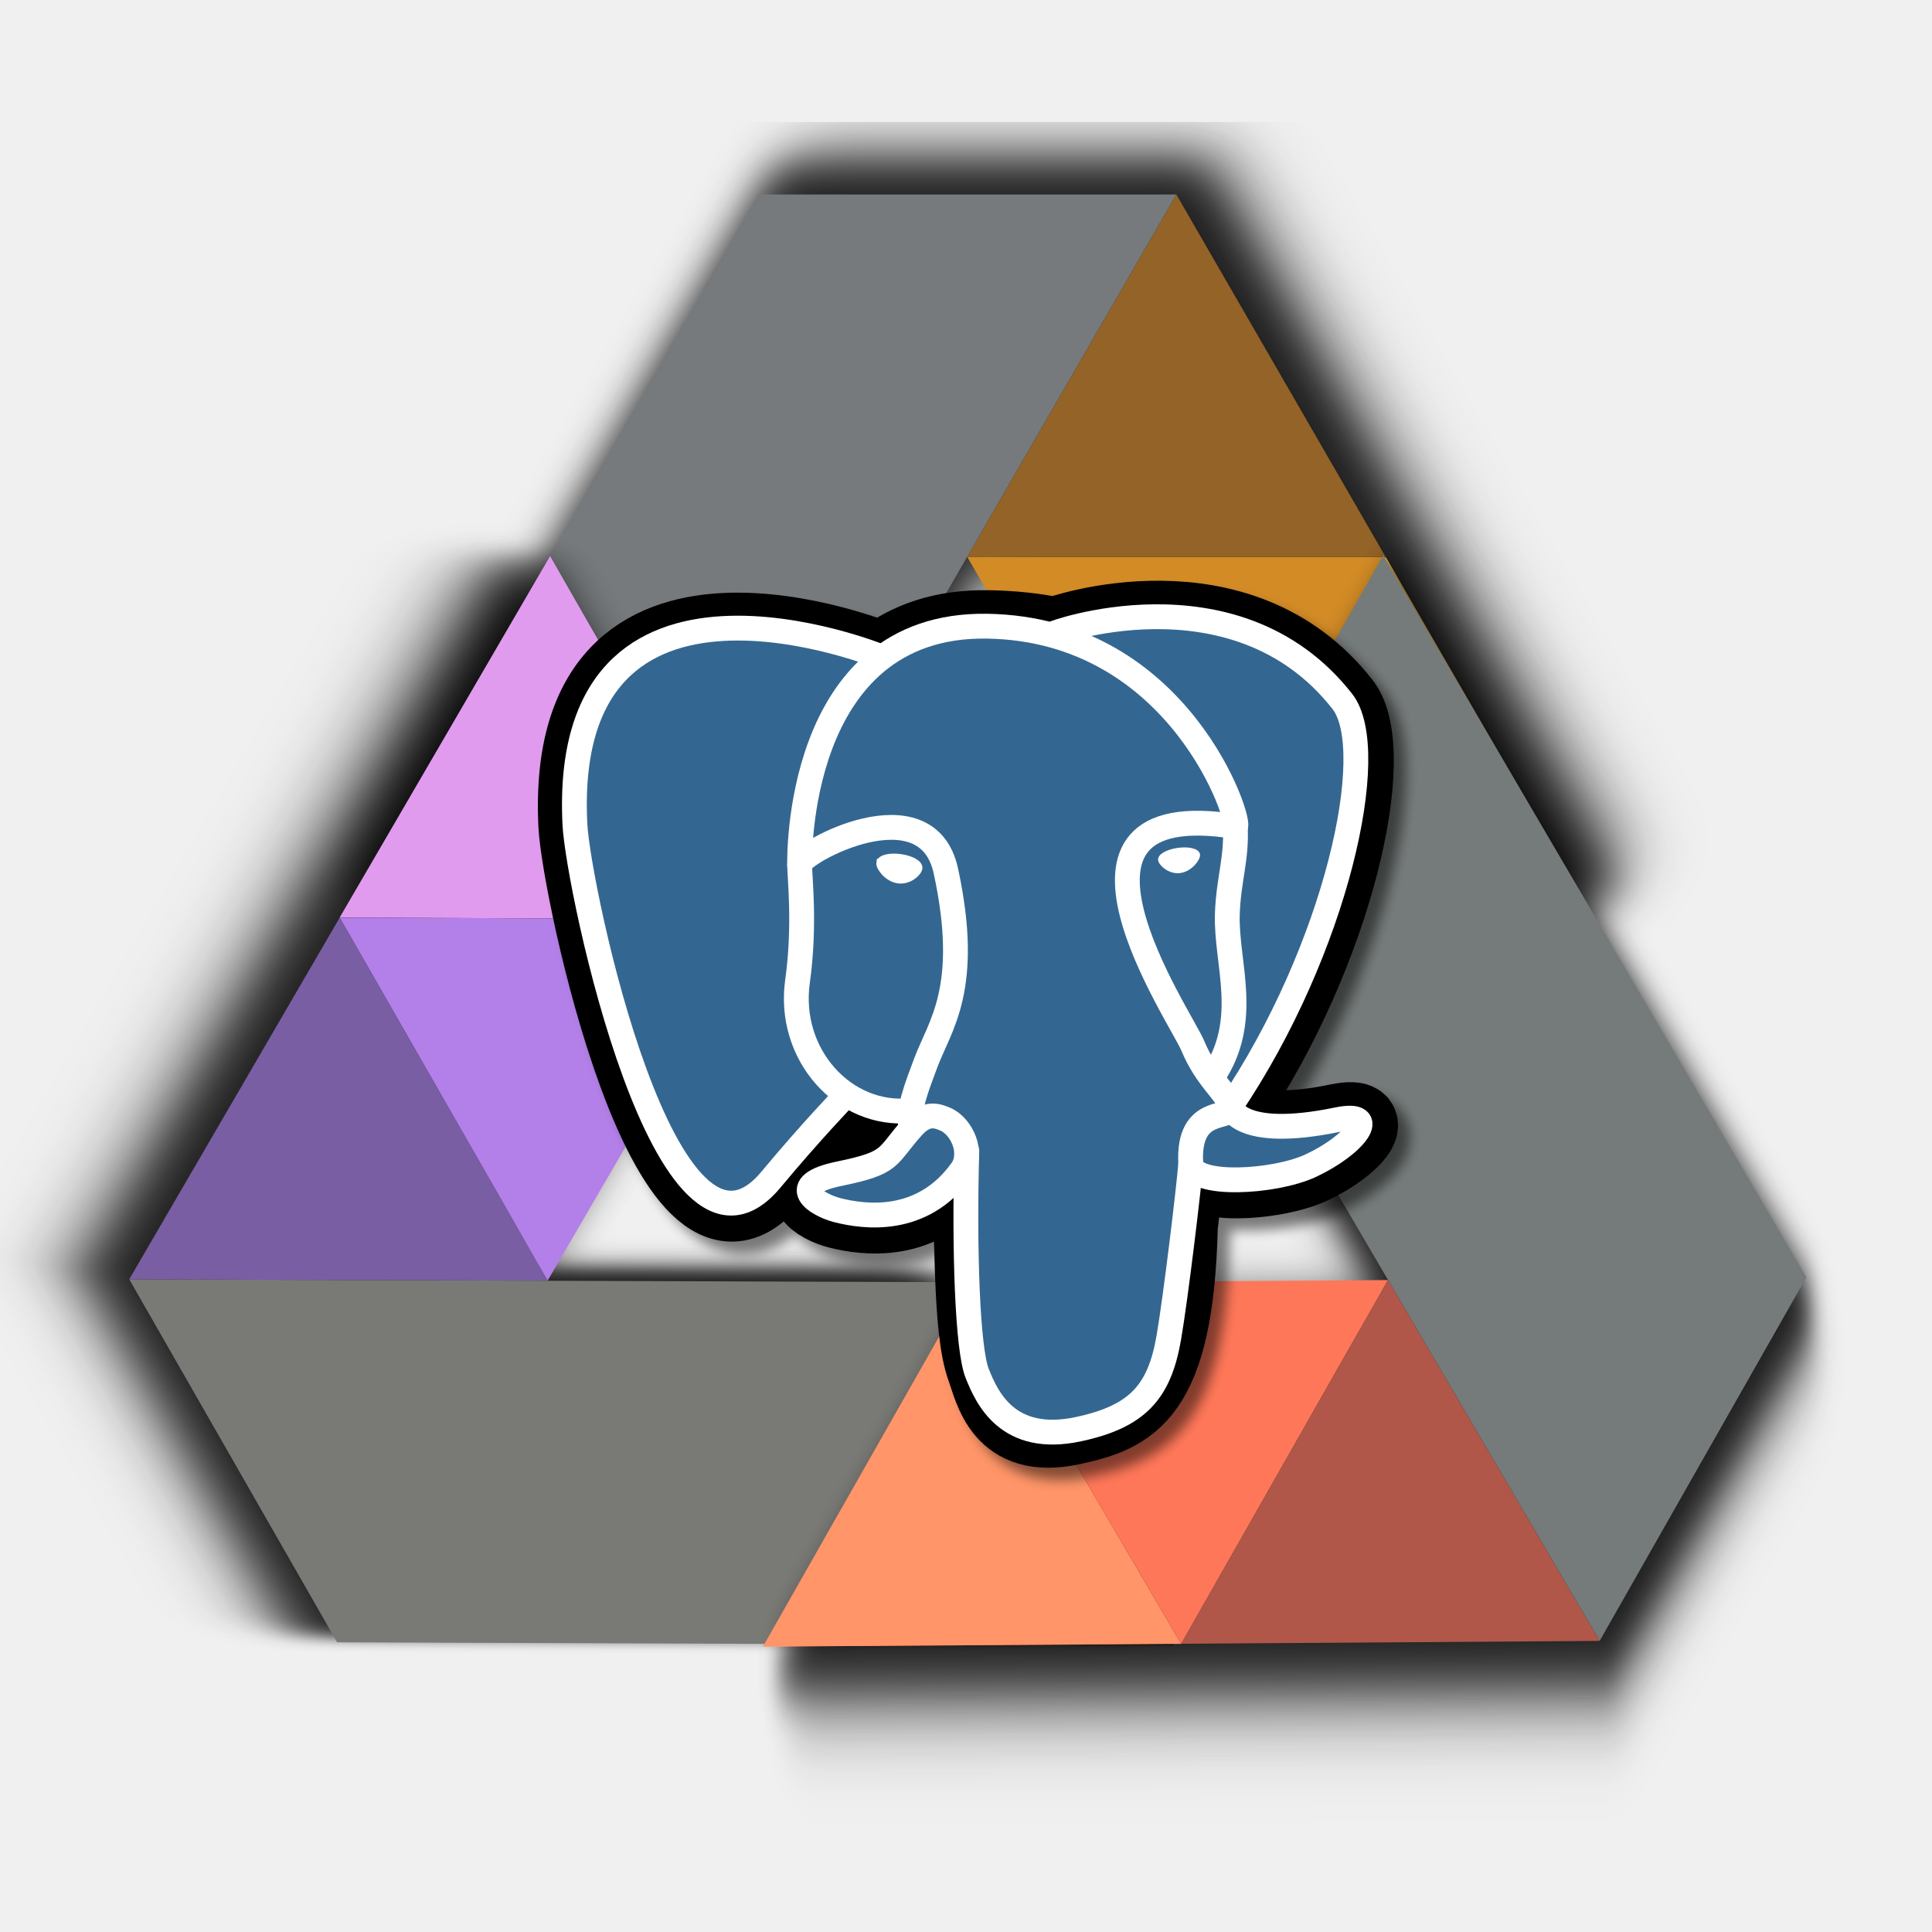
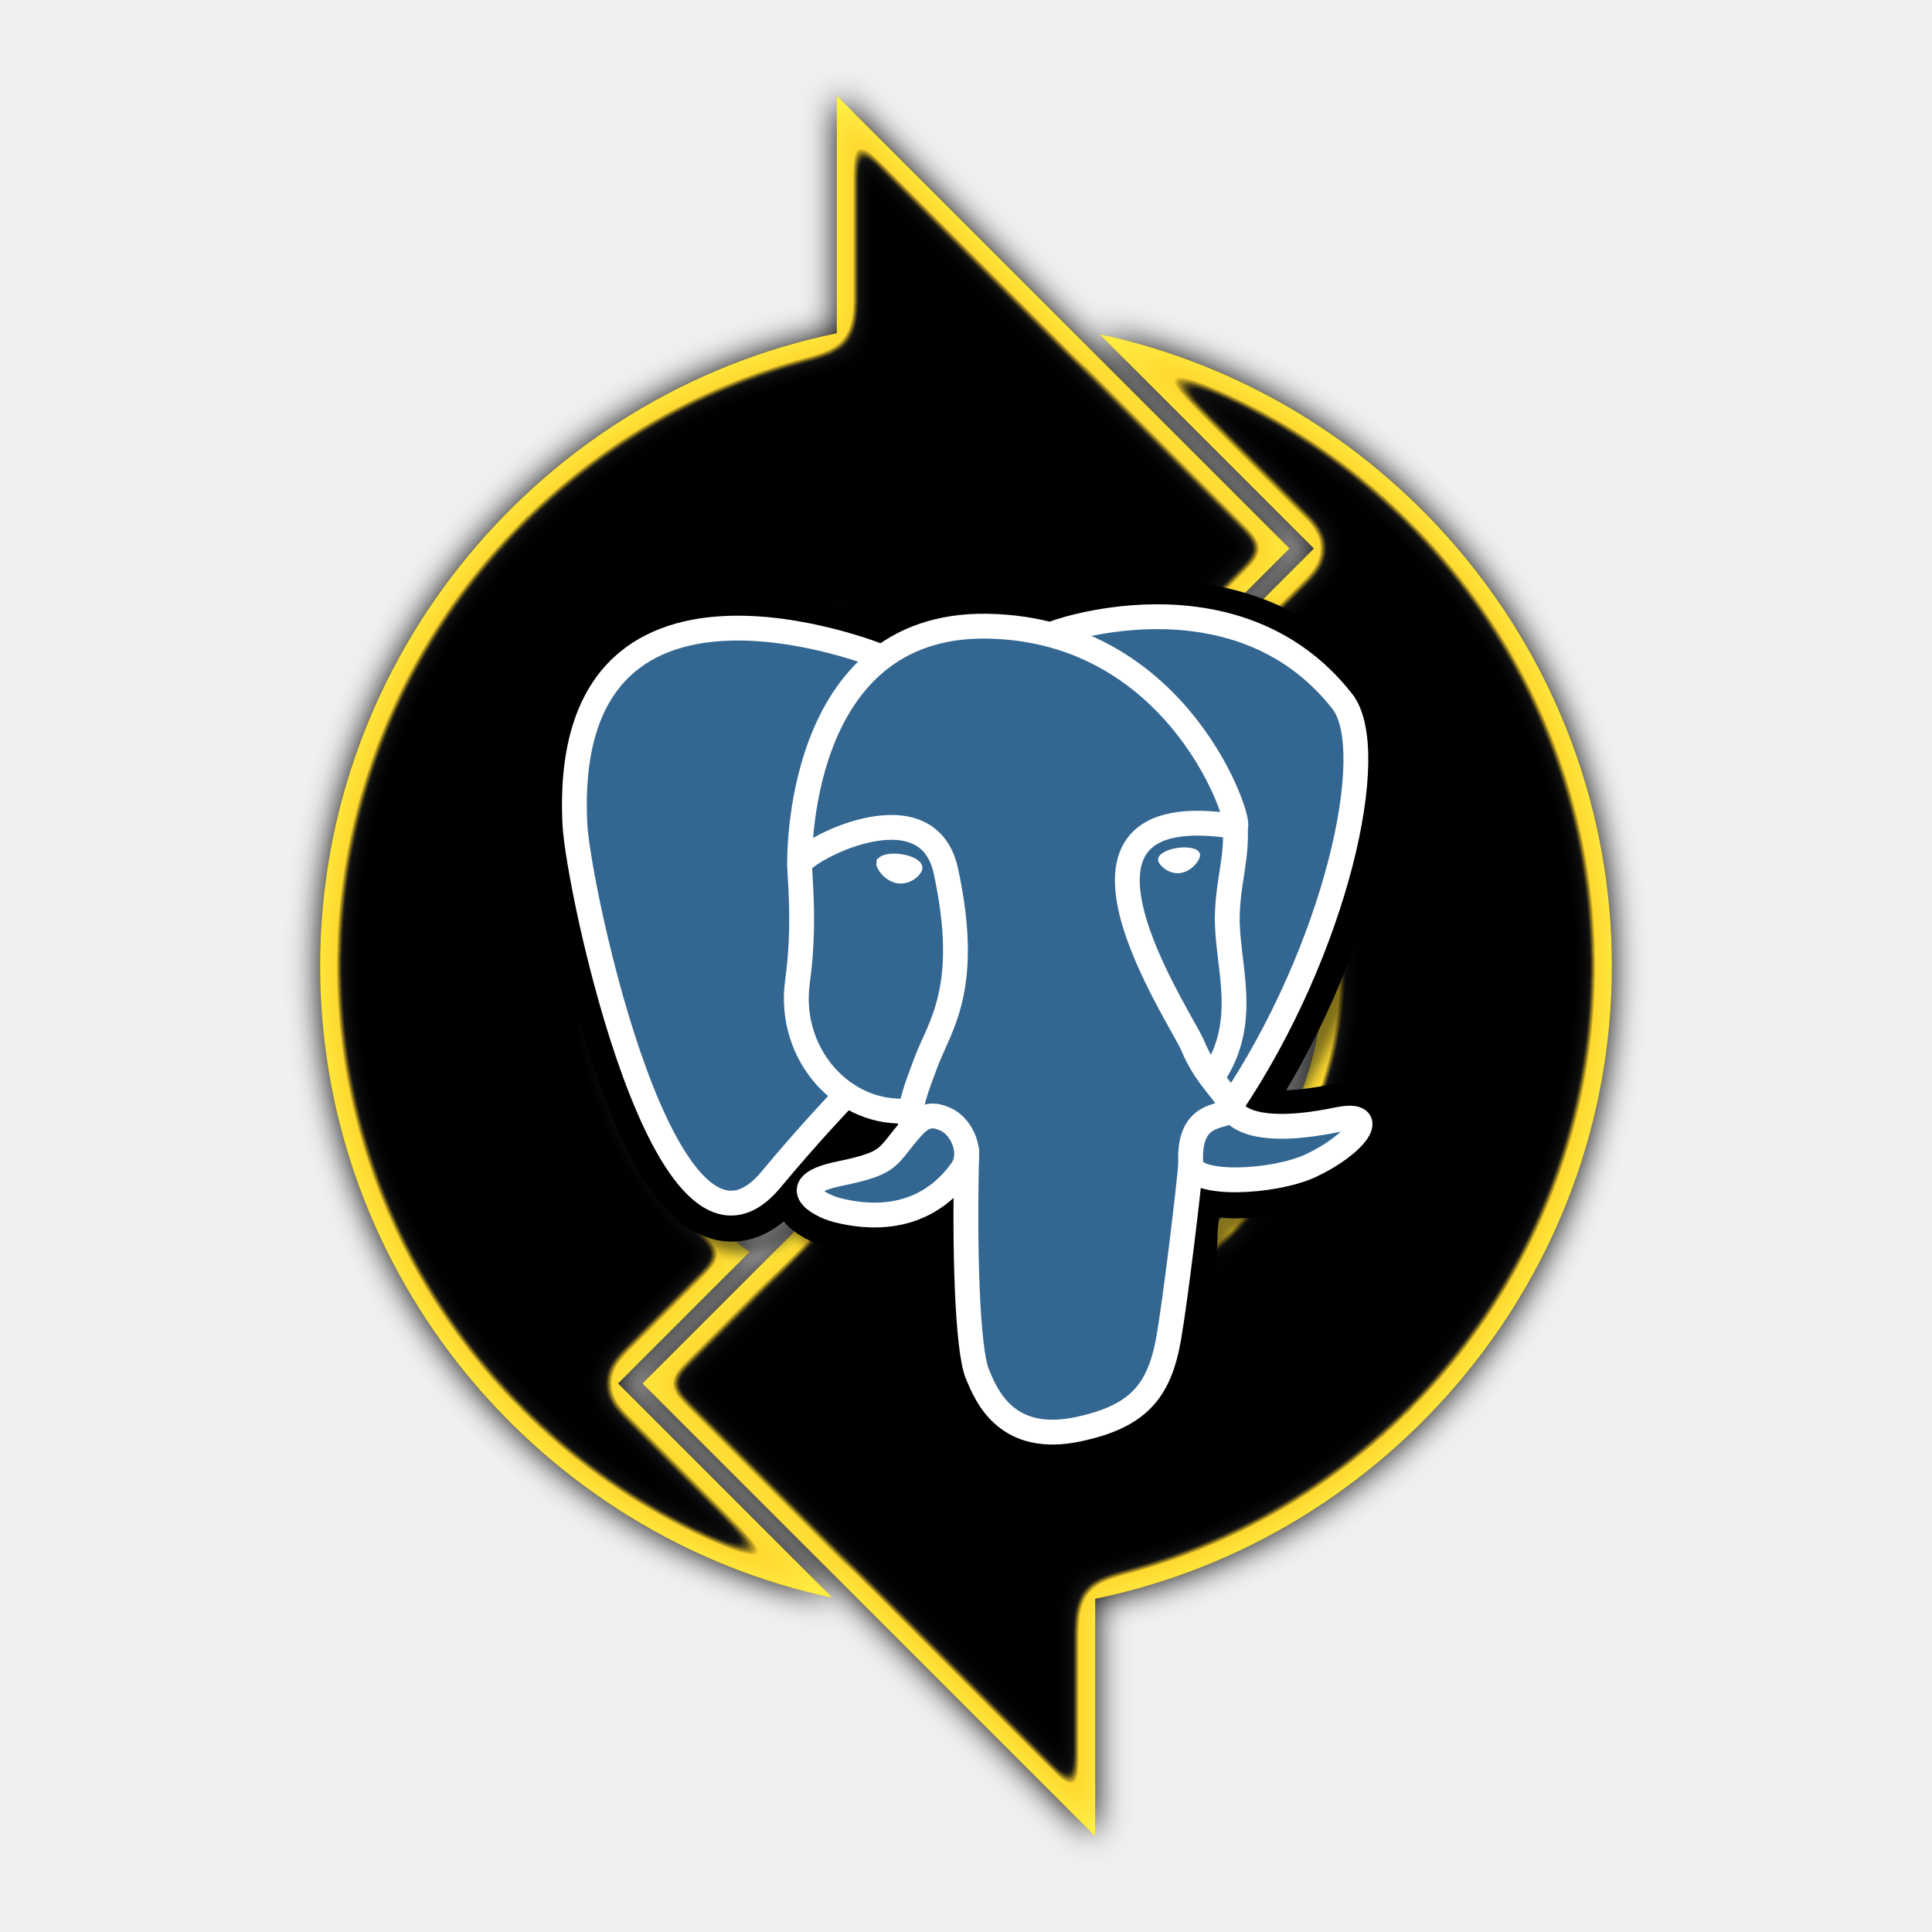
<svg xmlns="http://www.w3.org/2000/svg" id="svg3430" width="800" height="800" viewBox="0 0 800 800.001" version="1.1">
  <defs id="defs3434">
    <clipPath id="clipPath3444">
      <path id="path3446" d="M 11.52,162 C 11.52,81.677 135.307,16.56 288,16.56 440.693,16.56 564.48,81.678 564.48,162 564.48,242.322 440.693,307.44 288,307.44 135.307,307.44 11.52,242.32 11.52,162" />
    </clipPath>
    <radialGradient id="radialGradient3452" cx="0" cy="0" r="1" fx="0" fy="0" gradientTransform="matrix(363.06,0,0,-363.06,177.52,256.31)" gradientUnits="userSpaceOnUse" spreadMethod="pad">
      <stop id="stop3454" offset="0" stop-color="#aeb2d5" />
      <stop id="stop3456" offset="0.3" stop-color="#aeb2d5" />
      <stop id="stop3458" offset="0.75" stop-color="#484c89" />
      <stop id="stop3460" offset="1" stop-color="#484c89" />
    </radialGradient>
    <clipPath id="clipPath3468">
      <path id="path3470" d="M 0,324 H 576 V 0 H 0 Z" />
    </clipPath>
    <clipPath id="clipPath3480">
      <path id="path3482" d="M 0,324 H 576 V 0 H 0 Z" />
    </clipPath>
-     <filter style="color-interpolation-filters:sRGB" id="filter4622">
+     <filter style="color-interpolation-filters:sRGB" id="filter4622" x="-0.122" y="-0.211" width="1.294" height="1.509">
      <feFlood flood-opacity="0.498" flood-color="rgb(0,0,0)" result="flood" id="feFlood4612" />
      <feComposite in="flood" in2="SourceGraphic" operator="in" result="composite1" id="feComposite4614" />
      <feGaussianBlur in="composite1" stdDeviation="6" result="blur" id="feGaussianBlur4616" />
      <feOffset dx="6" dy="6" result="offset" id="feOffset4618" />
      <feComposite in="SourceGraphic" in2="offset" operator="over" result="fbSourceGraphic" id="feComposite4620" />
      <feColorMatrix result="fbSourceGraphicAlpha" in="fbSourceGraphic" values="0 0 0 -1 0 0 0 0 -1 0 0 0 0 -1 0 0 0 0 1 0" id="feColorMatrix4624" />
      <feFlood id="feFlood4626" flood-opacity="0.498" flood-color="rgb(0,0,0)" result="flood" in="fbSourceGraphic" />
      <feComposite in2="fbSourceGraphic" id="feComposite4628" in="flood" operator="in" result="composite1" />
      <feGaussianBlur id="feGaussianBlur4630" in="composite1" stdDeviation="6" result="blur" />
      <feOffset id="feOffset4632" dx="6" dy="6" result="offset" />
      <feComposite in2="offset" id="feComposite4634" in="fbSourceGraphic" operator="over" result="fbSourceGraphic" />
      <feColorMatrix result="fbSourceGraphicAlpha" in="fbSourceGraphic" values="0 0 0 -1 0 0 0 0 -1 0 0 0 0 -1 0 0 0 0 1 0" id="feColorMatrix4636" />
      <feFlood id="feFlood4638" flood-opacity="0.498" flood-color="rgb(0,0,0)" result="flood" in="fbSourceGraphic" />
      <feComposite in2="fbSourceGraphic" id="feComposite4640" in="flood" operator="in" result="composite1" />
      <feGaussianBlur id="feGaussianBlur4642" in="composite1" stdDeviation="6" result="blur" />
      <feOffset id="feOffset4644" dx="6" dy="6" result="offset" />
      <feComposite in2="offset" id="feComposite4646" in="fbSourceGraphic" operator="over" result="composite2" />
    </filter>
    <filter style="color-interpolation-filters:sRGB" id="filter3861">
      <feColorMatrix type="hueRotate" values="112" result="color1" id="feColorMatrix3857" />
      <feColorMatrix type="saturate" values="0.6" result="fbSourceGraphic" id="feColorMatrix3859" />
      <feColorMatrix result="fbSourceGraphicAlpha" in="fbSourceGraphic" values="0 0 0 -1 0 0 0 0 -1 0 0 0 0 -1 0 0 0 0 1 0" id="feColorMatrix3863" />
      <feColorMatrix id="feColorMatrix3865" type="hueRotate" values="112" result="color1" in="fbSourceGraphic" />
      <feColorMatrix id="feColorMatrix3867" type="saturate" values="0.6" result="color2" />
    </filter>
    <filter style="color-interpolation-filters:sRGB" id="filter3873">
      <feColorMatrix type="hueRotate" values="112" result="color1" id="feColorMatrix3869" />
      <feColorMatrix type="saturate" values="0.6" result="fbSourceGraphic" id="feColorMatrix3871" />
      <feColorMatrix result="fbSourceGraphicAlpha" in="fbSourceGraphic" values="0 0 0 -1 0 0 0 0 -1 0 0 0 0 -1 0 0 0 0 1 0" id="feColorMatrix3911" />
      <feColorMatrix id="feColorMatrix3913" type="hueRotate" values="323" result="color1" in="fbSourceGraphic" />
      <feColorMatrix id="feColorMatrix3915" type="saturate" values="0.61" result="color2" />
    </filter>
-     <filter style="color-interpolation-filters:sRGB" id="filter4017">
+     <filter style="color-interpolation-filters:sRGB" id="filter4017" x="-0.122" y="-0.211" width="1.294" height="1.509">
      <feColorMatrix type="hueRotate" values="327" result="color1" id="feColorMatrix4013" />
      <feColorMatrix type="saturate" values="1" result="color2" id="feColorMatrix4015" />
    </filter>
-     <filter style="color-interpolation-filters:sRGB" id="filter4135">
+     <filter style="color-interpolation-filters:sRGB" id="filter4135" x="0" y="0" width="1" height="1">
      <feColorMatrix type="hueRotate" values="229" result="color1" id="feColorMatrix4131" />
      <feColorMatrix type="saturate" values="0.79" result="color2" id="feColorMatrix4133" />
    </filter>
    <linearGradient x1="0" y1="0" x2="1" y2="0" gradientUnits="userSpaceOnUse" gradientTransform="matrix(-4.02e-6,-91.8907,-91.8907,4.02e-6,85.8809,161.434)" spreadMethod="pad" id="linearGradient3027">
      <stop style="stop-opacity:1;stop-color:#97d9f6" offset="0" id="stop3029" />
      <stop style="stop-opacity:1;stop-color:#0f80cc" offset="0.92" id="stop3031" />
      <stop style="stop-opacity:1;stop-color:#0f80cc" offset="1" id="stop3033" />
    </linearGradient>
    <filter style="color-interpolation-filters:sRGB;" id="filter1553">
      <feFlood flood-opacity="0.498" flood-color="rgb(0,0,0)" result="flood" id="feFlood1543" />
      <feComposite in="flood" in2="SourceGraphic" operator="in" result="composite1" id="feComposite1545" />
      <feGaussianBlur in="composite1" stdDeviation="3" result="blur" id="feGaussianBlur1547" />
      <feOffset dx="6" dy="6" result="offset" id="feOffset1549" />
      <feComposite in="SourceGraphic" in2="offset" operator="over" result="composite2" id="feComposite1551" />
    </filter>
-     <filter style="color-interpolation-filters:sRGB;" id="filter3272">
+     <filter style="color-interpolation-filters:sRGB;" id="filter3272" x="-0.017" y="-0.062" width="1.094" height="1.137">
      <feFlood flood-opacity="0.498" flood-color="rgb(0,0,0)" result="flood" id="feFlood3262" />
      <feComposite in="flood" in2="SourceGraphic" operator="in" result="composite1" id="feComposite3264" />
      <feGaussianBlur in="composite1" stdDeviation="3" result="blur" id="feGaussianBlur3266" />
      <feOffset dx="6" dy="6" result="offset" id="feOffset3268" />
      <feComposite in="SourceGraphic" in2="offset" operator="over" result="composite2" id="feComposite3270" />
    </filter>
+     <filter height="1.044" width="1.059" y="-0.022" x="-0.03" style="color-interpolation-filters:sRGB" id="filter776">
+       <feGaussianBlur stdDeviation="5" in="SourceAlpha" result="result1" id="feGaussianBlur764" />
+       <feComposite operator="arithmetic" k2="3.2" k1="-1" k4="-2" result="result3" in2="result1" id="feComposite766" k3="0" />
+       <feColorMatrix values="1 0 0 0 0 0 1 0 0 0 0 0 1 0 0 0 0 0 10 0 " result="result2" id="feColorMatrix768" />
+       <feComposite result="fbSourceGraphic" in="SourceGraphic" operator="out" in2="result2" id="feComposite770" />
+       <feBlend mode="multiply" in="result1" in2="fbSourceGraphic" result="result91" id="feBlend772" />
+       <feBlend mode="screen" in="fbSourceGraphic" in2="result91" id="feBlend774" />
+     </filter>
  </defs>
-   <g id="g4190" transform="matrix(1.169715,0,0,1.169715,521.9276,609.4255)">
-     <g transform="matrix(1.25,0,0,-1.25,-464.4007,-115.7007)" id="g3795" style="filter:url(#filter4622)">
-       <g id="g3793" transform="matrix(28.37702,0,0,-28.37702,108.7903,8415.585)">
-         <g id="g3791" transform="matrix(0.015609,0,0,-0.015609,-18.251,294.31)" style="clip-rule:evenodd;image-rendering:optimizeQuality;shape-rendering:geometricPrecision">
-           <path id="path3783" d="M 1708.7,0 1842.5,231.62 1976.2,0 Z" style="fill:#f9ae2d" />
-           <path id="path3785" d="m 1708.7,0 -133.75,231.62 h 267.53 z" style="fill:#d28b25" />
-           <path id="path3787" d="M 1574.9,231.62 1708.65,463.3 1842.43,231.62 Z" style="fill:#936327" />
-           <path id="path3789" d="M 1708.7,463.3 H 1441.2 L 1173.6,0 h 267.56 l 267.47,463.3" style="fill:#767a7c" />
-         </g>
-       </g>
-     </g>
-     <g transform="matrix(-0.6212138,-1.084709,-1.084709,0.6212138,107.5052,141.8267)" style="filter:url(#filter4622)" id="g3777">
-       <g style="filter:url(#filter4135)" transform="matrix(28.37702,0,0,-28.37702,108.7903,8415.585)" id="g3775">
-         <g style="clip-rule:evenodd;image-rendering:optimizeQuality;shape-rendering:geometricPrecision" transform="matrix(0.015609,0,0,-0.015609,-18.251,294.31)" id="g3773">
-           <path style="fill:#f9ae2d" d="M 1708.7,0 1842.5,231.62 1976.2,0 Z" id="path3765" />
-           <path style="fill:#d28b25" d="m 1708.7,0 -133.75,231.62 h 267.53 z" id="path3767" />
-           <path style="fill:#936327" d="M 1574.9,231.62 1708.65,463.3 1842.43,231.62 Z" id="path3769" />
-           <path style="fill:#767a7c" d="M 1708.7,463.3 H 1441.2 L 1173.6,0 h 267.56 l 267.47,463.3" id="path3771" />
-         </g>
-       </g>
-     </g>
-     <g transform="matrix(-0.6176988,1.086714,1.086714,0.6176988,42.35985,-484.2331)" id="g3476" style="filter:url(#filter4017)">
-       <g style="filter:url(#filter4622)" id="g4514">
-         <g transform="matrix(28.37702,0,0,-28.37702,108.7903,8415.585)" id="g14">
-           <g style="clip-rule:evenodd;image-rendering:optimizeQuality;shape-rendering:geometricPrecision" transform="matrix(0.015609,0,0,-0.015609,-18.251,294.31)" id="g12">
-             <path style="fill:#f9ae2d" d="M 1708.7,0 1842.5,231.62 1976.2,0 Z" id="path4" />
-             <path style="fill:#d28b25" d="m 1708.7,0 -133.75,231.62 h 267.53 z" id="path6" />
-             <path style="fill:#936327" d="M 1574.9,231.62 1708.65,463.3 1842.43,231.62 Z" id="path8" />
-             <path style="fill:#767a7c" d="M 1708.7,463.3 H 1441.2 L 1173.6,0 h 267.56 l 267.47,463.3" id="path10" />
-           </g>
-         </g>
-       </g>
-     </g>
+   <g id="g249" transform="matrix(1.324634,0,0,1.324634,-598.582,-231.7313)" style="fill:#ffd42a;fill-opacity:1;filter:url(#filter776)">
+     <path id="path5740" style="color:#000000;text-indent:0;text-transform:none;fill:#ffd42a;fill-opacity:1;fill-rule:evenodd" d="m 713.47,204.89 v 74.226 c -91.83,18.86 -161.52,100.63 -161.52,197.79 0,96.668 69.012,178.12 160.15,197.51 L 645.092,607.408 686.15,566.35 c -26.951,-20.333 -44.214,-52.667 -44.214,-89.444 0,-48.051 29.471,-88.501 71.524,-104.52 v 115.53 L 854.98,346.396 713.47,204.886 Z" />
+     <path id="path2985" style="color:#000000;text-indent:0;text-transform:none;fill:#ffd42a;fill-opacity:1;fill-rule:evenodd" d="m 795.61,279.41 67.008,66.993 -41.074,41.074 c 26.961,20.328 44.23,52.647 44.23,89.428 0,48.051 -29.47,88.512 -71.524,104.54 v -115.55 l -141.52,141.52 141.52,141.52 v -74.226 c 91.812,-18.87 161.51,-100.65 161.51,-197.79 0,-96.667 -69.01,-178.1 -160.15,-197.49 z" />
  </g>
  <g transform="matrix(0.8246578,0,0,0.8246578,222.3143,240.4609)" id="orginal" style="clip-rule:nonzero;fill-rule:nonzero;stroke:#000000;stroke-miterlimit:4" />
  <g transform="matrix(0.8246578,0,0,0.8246578,222.3143,240.4609)" id="Layer_x0020_3" style="clip-rule:nonzero;fill:none;fill-rule:nonzero;stroke:#ffffff;stroke-width:12.465;stroke-linecap:round;stroke-linejoin:round;stroke-miterlimit:4;filter:url(#filter3272)">
    <path style="fill:#000000;stroke:#000000;stroke-width:37.395;stroke-linecap:butt;stroke-linejoin:miter" d="m 323.205,324.227 c 2.833,-23.601 1.984,-27.062 19.563,-23.239 l 4.463,0.392 c 13.517,0.615 31.199,-2.174 41.587,-7 22.362,-10.376 35.622,-27.7 13.572,-23.148 -50.297,10.376 -53.755,-6.655 -53.755,-6.655 C 401.746,185.774 423.948,85.741 404.784,61.255 352.514,-5.534 262.036,26.049 260.522,26.869 l -0.482,0.089 c -9.938,-2.062 -21.06,-3.294 -33.554,-3.496 -22.761,-0.374 -40.032,5.967 -53.133,15.904 0,0 -161.408,-66.498 -153.899,83.628 1.597,31.936 45.777,241.655 98.47,178.31 19.259,-23.163 37.871,-42.748 37.871,-42.748 9.242,6.14 20.307,9.272 31.912,8.147 l 0.897,-0.765 c -0.281,2.876 -0.157,5.689 0.359,9.019 -13.572,15.167 -9.584,17.83 -36.723,23.416 -27.457,5.659 -11.326,15.734 -0.797,18.367 12.768,3.193 42.305,7.716 62.268,-20.224 l -0.795,3.188 c 5.325,4.26 4.965,30.619 5.72,49.452 0.756,18.834 2.017,36.409 5.856,46.771 3.839,10.36 8.369,37.05 44.036,29.406 29.809,-6.388 52.6,-15.582 54.677,-101.107" id="path2524" />
    <path style="fill:#336791;stroke:none" d="m 402.395,271.23 c -50.302,10.376 -53.76,-6.655 -53.76,-6.655 53.111,-78.808 75.313,-178.843 56.153,-203.326 -52.27,-66.785 -142.752,-35.2 -144.262,-34.38 l -0.486,0.087 c -9.938,-2.063 -21.06,-3.292 -33.56,-3.496 -22.761,-0.373 -40.026,5.967 -53.127,15.902 0,0 -161.411,-66.495 -153.904,83.63 1.597,31.938 45.776,241.657 98.471,178.312 19.26,-23.163 37.869,-42.748 37.869,-42.748 9.243,6.14 20.308,9.272 31.908,8.147 l 0.901,-0.765 c -0.28,2.876 -0.152,5.689 0.361,9.019 -13.575,15.167 -9.586,17.83 -36.723,23.416 -27.459,5.659 -11.328,15.734 -0.796,18.367 12.768,3.193 42.307,7.716 62.266,-20.224 l -0.796,3.188 c 5.319,4.26 9.054,27.711 8.428,48.969 -0.626,21.259 -1.044,35.854 3.147,47.254 4.191,11.4 8.368,37.05 44.042,29.406 29.809,-6.388 45.256,-22.942 47.405,-50.555 1.525,-19.631 4.976,-16.729 5.194,-34.28 l 2.768,-8.309 c 3.192,-26.611 0.507,-35.196 18.872,-31.203 l 4.463,0.392 c 13.517,0.615 31.208,-2.174 41.591,-7 22.358,-10.376 35.618,-27.7 13.573,-23.148 z" id="path2526" />
    <path d="m 215.866,286.484 c -1.385,49.516 0.348,99.377 5.193,111.495 4.848,12.118 15.223,35.688 50.9,28.045 29.806,-6.39 40.651,-18.756 45.357,-46.051 3.466,-20.082 10.148,-75.854 11.005,-87.281" id="path2528" />
    <path d="m 173.104,38.256 c 0,0 -161.521,-66.016 -154.012,84.109 1.597,31.938 45.779,241.664 98.473,178.316 19.256,-23.166 36.671,-41.335 36.671,-41.335" id="path2530" />
    <path d="m 260.349,26.207 c -5.591,1.753 89.848,-34.889 144.087,34.417 19.159,24.484 -3.043,124.519 -56.153,203.329" id="path2532" />
    <path style="stroke-linejoin:bevel" d="m 348.282,263.953 c 0,0 3.461,17.036 53.764,6.653 22.04,-4.552 8.776,12.774 -13.577,23.155 -18.345,8.514 -59.474,10.696 -60.146,-1.069 -1.729,-30.355 21.647,-21.133 19.96,-28.739 -1.525,-6.85 -11.979,-13.573 -18.894,-30.338 -6.037,-14.633 -82.796,-126.849 21.287,-110.183 3.813,-0.789 -27.146,-99.002 -124.553,-100.599 -97.385,-1.597 -94.19,119.762 -94.19,119.762" id="path2534" />
    <path d="m 188.604,274.334 c -13.577,15.166 -9.584,17.829 -36.723,23.417 -27.459,5.66 -11.326,15.733 -0.797,18.365 12.768,3.195 42.307,7.718 62.266,-20.229 6.078,-8.509 -0.036,-22.086 -8.385,-25.547 -4.034,-1.671 -9.428,-3.765 -16.361,3.994 z" id="path2536" />
    <path d="m 187.715,274.069 c -1.368,-8.917 2.93,-19.528 7.536,-31.942 6.922,-18.626 22.893,-37.255 10.117,-96.339 -9.523,-44.029 -73.396,-9.163 -73.436,-3.193 -0.039,5.968 2.889,30.26 -1.067,58.548 -5.162,36.913 23.488,68.132 56.479,64.938" id="path2538" />
    <path style="fill:#ffffff;stroke-width:4.155;stroke-linecap:butt;stroke-linejoin:miter" d="m 172.517,141.7 c -0.288,2.039 3.733,7.48 8.976,8.207 5.234,0.73 9.714,-3.522 9.998,-5.559 0.284,-2.039 -3.732,-4.285 -8.977,-5.015 -5.237,-0.731 -9.719,0.333 -9.996,2.367 z" id="path2540" />
    <path style="fill:#ffffff;stroke-width:2.078;stroke-linecap:butt;stroke-linejoin:miter" d="m 331.941,137.543 c 0.284,2.039 -3.732,7.48 -8.976,8.207 -5.238,0.73 -9.718,-3.522 -10.005,-5.559 -0.277,-2.039 3.74,-4.285 8.979,-5.015 5.239,-0.73 9.718,0.333 10.002,2.368 z" id="path2542" />
    <path d="m 350.676,123.432 c 0.863,15.994 -3.445,26.888 -3.988,43.914 -0.804,24.748 11.799,53.074 -7.191,81.435" id="path2544" />
    <path style="stroke-width:3" d="M 0,60.232" id="path2546" />
  </g>
</svg>
